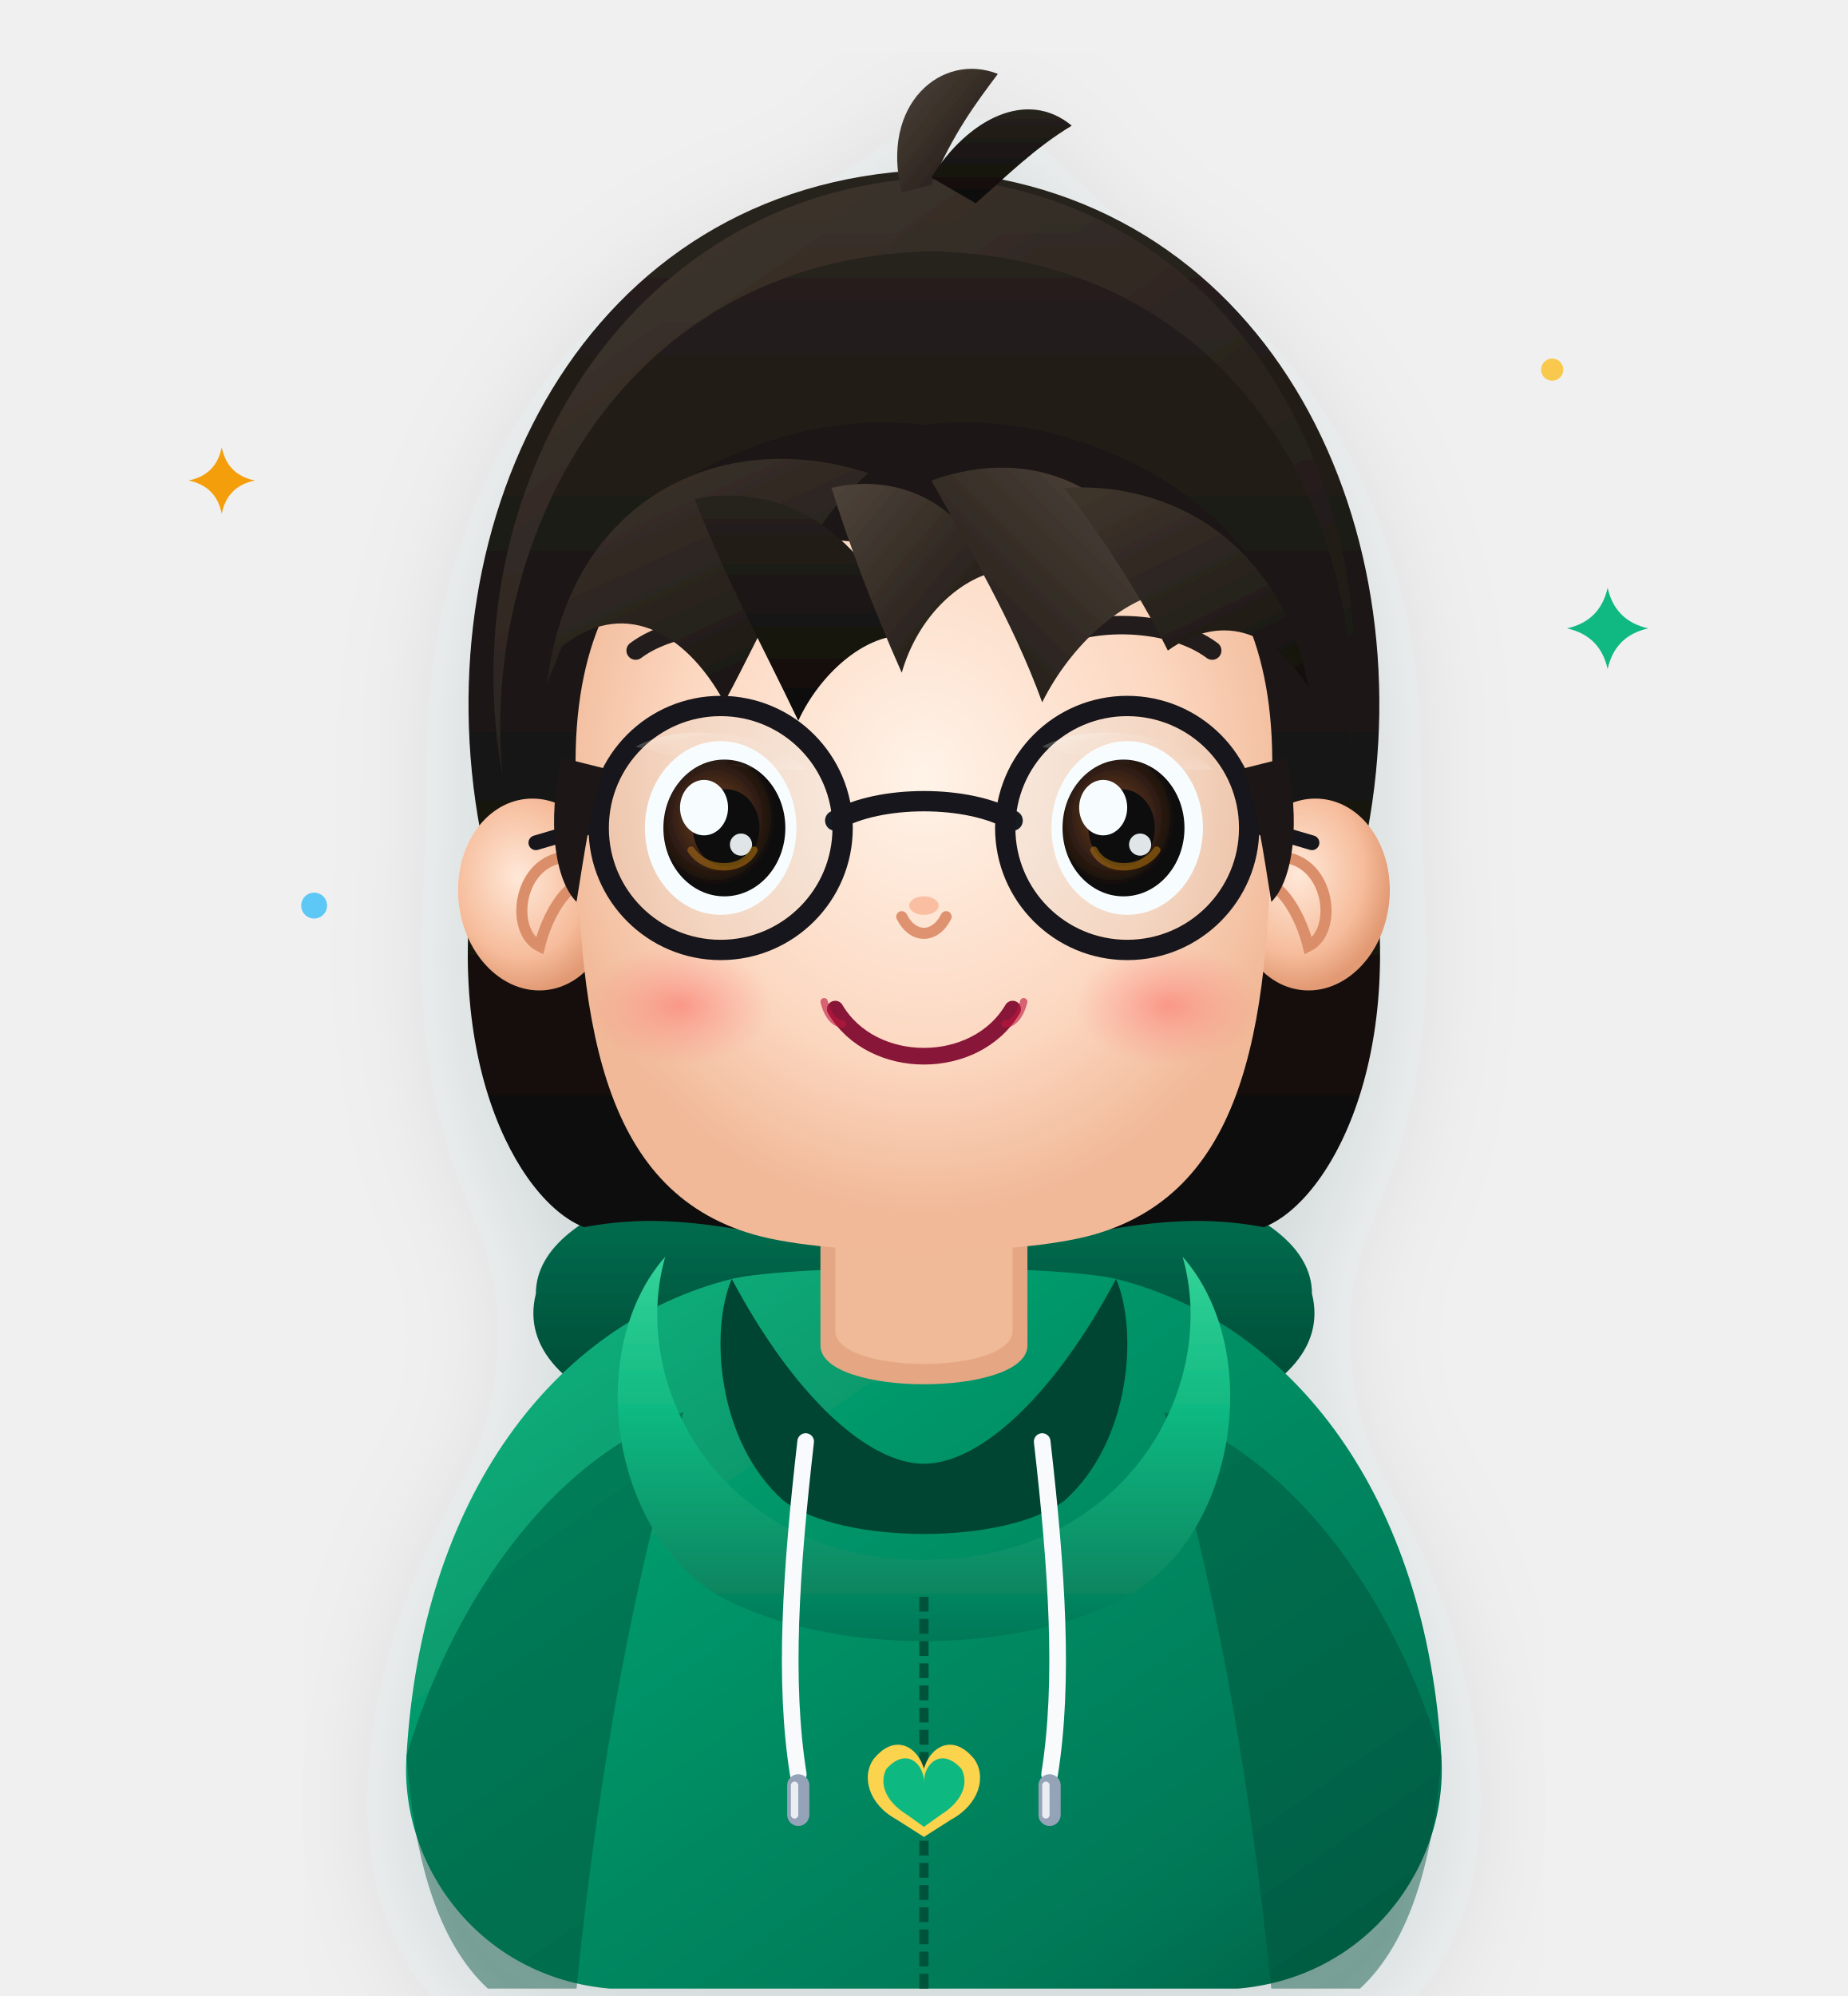
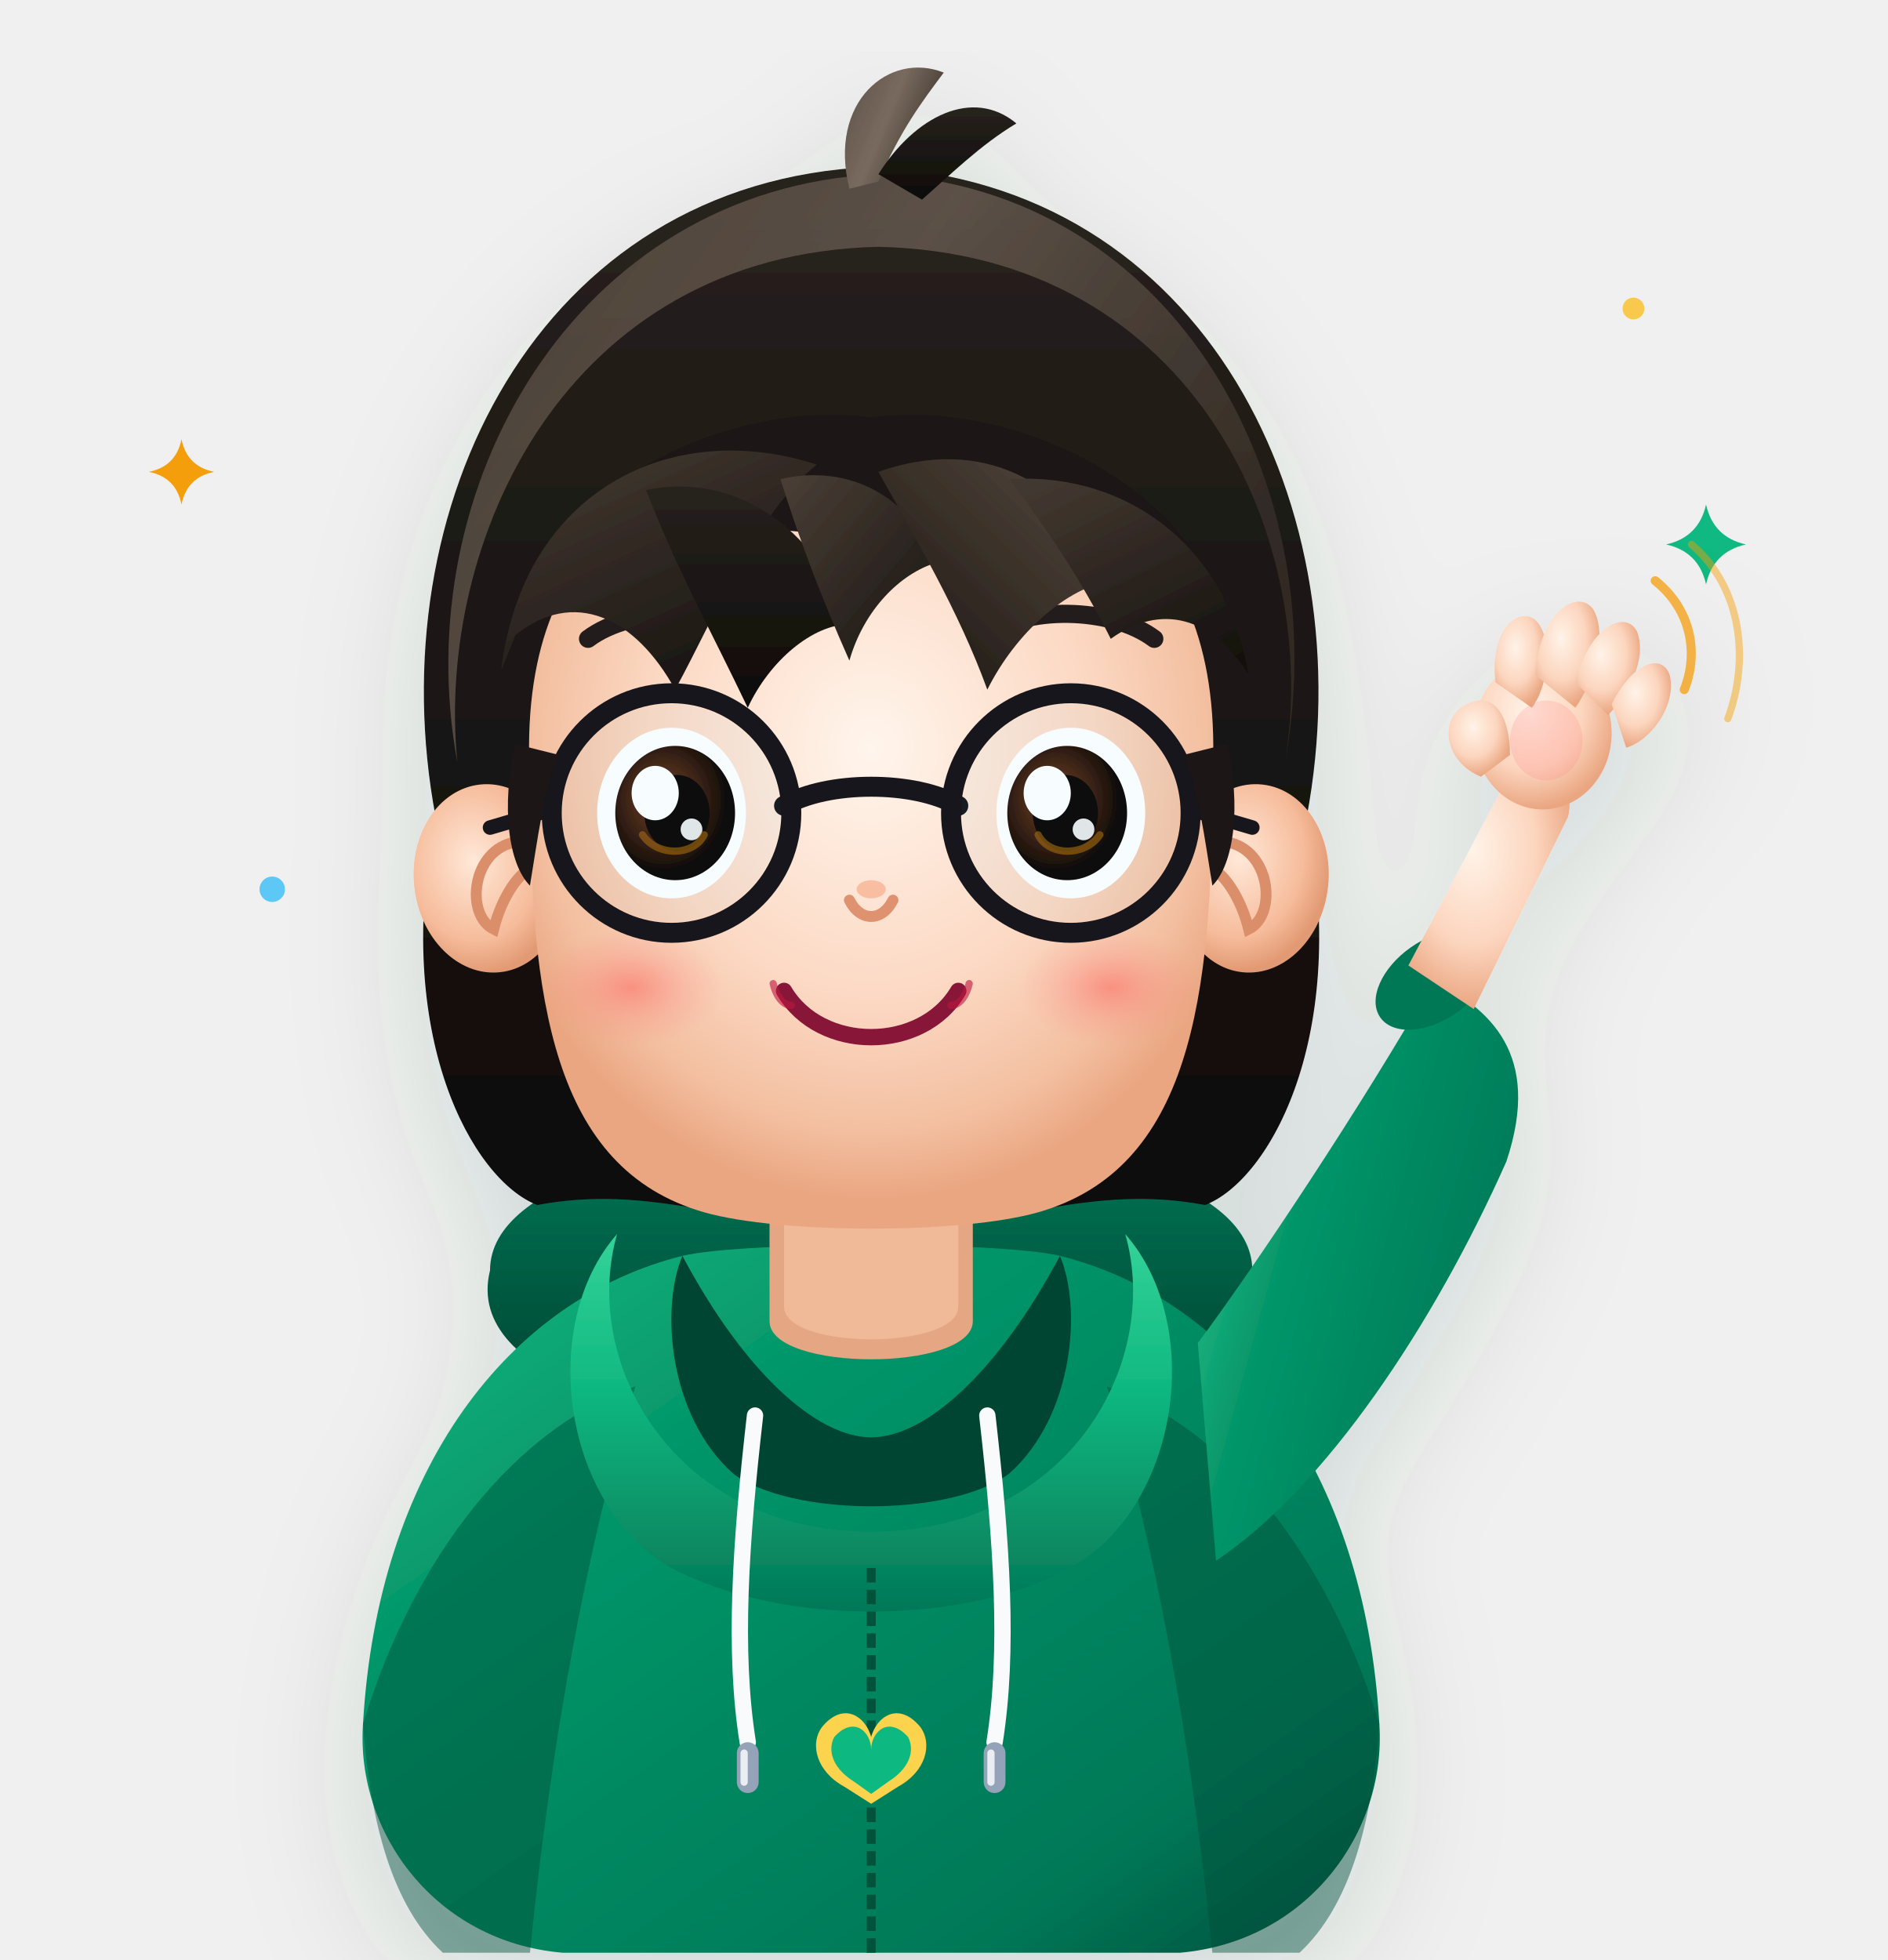
- <svg xmlns="http://www.w3.org/2000/svg" viewBox="0 0 500 540" width="100%" height="100%">
+ <svg xmlns="http://www.w3.org/2000/svg" viewBox="0 0 520 540" width="100%" height="100%">
  <defs>
-     <radialGradient id="skinGrad" cx="50%" cy="40%" r="55%">
+     <radialGradient id="skinGrad" cx="50%" cy="38%" r="58%">
+       <stop offset="0%" stop-color="#FFF5EC" />
+       <stop offset="55%" stop-color="#FCD9C4" />
+       <stop offset="85%" stop-color="#F3BFA0" />
+       <stop offset="100%" stop-color="#EAA681" />
+     </radialGradient>
+     <radialGradient id="handSkin" cx="40%" cy="35%" r="65%">
      <stop offset="0%" stop-color="#FFF3E8" />
-       <stop offset="65%" stop-color="#FCD7C0" />
-       <stop offset="100%" stop-color="#F1B998" />
+       <stop offset="60%" stop-color="#FCD5BE" />
+       <stop offset="100%" stop-color="#EAA681" />
    </radialGradient>
    <radialGradient id="earGrad" cx="40%" cy="40%" r="60%">
      <stop offset="0%" stop-color="#FFE8D8" />
      <stop offset="70%" stop-color="#F6BC9B" />
      <stop offset="100%" stop-color="#E29A74" />
    </radialGradient>
    <radialGradient id="cheekBlush" cx="50%" cy="50%" r="50%">
-       <stop offset="0%" stop-color="#FF5A5A" stop-opacity="0.45" />
-       <stop offset="60%" stop-color="#FF7575" stop-opacity="0.2" />
+       <stop offset="0%" stop-color="#FF5252" stop-opacity="0.45" />
+       <stop offset="60%" stop-color="#FF7575" stop-opacity="0.18" />
      <stop offset="100%" stop-color="#FF7575" stop-opacity="0" />
    </radialGradient>
    <linearGradient id="hairBase" x1="0%" y1="0%" x2="0%" y2="100%">
      <stop offset="0%" stop-color="#28221D" />
      <stop offset="50%" stop-color="#1A1613" />
      <stop offset="100%" stop-color="#0E0C0A" />
    </linearGradient>
    <linearGradient id="hairMid" x1="20%" y1="0%" x2="80%" y2="100%">
-       <stop offset="0%" stop-color="#3D342C" />
-       <stop offset="60%" stop-color="#27211C" />
+       <stop offset="0%" stop-color="#423830" />
+       <stop offset="55%" stop-color="#2A231E" />
      <stop offset="100%" stop-color="#14110E" />
    </linearGradient>
+     <linearGradient id="hairHighlight" x1="0%" y1="0%" x2="100%" y2="50%">
+       <stop offset="0%" stop-color="#5C5046" />
+       <stop offset="50%" stop-color="#786A5E" />
+       <stop offset="100%" stop-color="#3D342C" />
+     </linearGradient>
    <linearGradient id="hairStrandL" x1="0%" y1="0%" x2="100%" y2="100%">
-       <stop offset="0%" stop-color="#4F443B" />
-       <stop offset="50%" stop-color="#342C25" />
-       <stop offset="100%" stop-color="#1A1512" />
+       <stop offset="0%" stop-color="#4A3F36" />
+       <stop offset="60%" stop-color="#2C2520" />
+       <stop offset="100%" stop-color="#15120F" />
    </linearGradient>
    <linearGradient id="hairStrandR" x1="100%" y1="0%" x2="0%" y2="100%">
      <stop offset="0%" stop-color="#55493F" />
-       <stop offset="50%" stop-color="#362E27" />
-       <stop offset="100%" stop-color="#1A1512" />
-     </linearGradient>
-     <radialGradient id="irisGrad" cx="42%" cy="42%" r="50%">
-       <stop offset="0%" stop-color="#703C1D" />
-       <stop offset="45%" stop-color="#4E2713" />
-       <stop offset="85%" stop-color="#241006" />
-       <stop offset="100%" stop-color="#0D0502" />
+       <stop offset="60%" stop-color="#322A23" />
+       <stop offset="100%" stop-color="#15120F" />
+     </linearGradient>
+     <radialGradient id="irisGrad" cx="40%" cy="40%" r="52%">
+       <stop offset="0%" stop-color="#7C4322" />
+       <stop offset="40%" stop-color="#522A15" />
+       <stop offset="80%" stop-color="#281207" />
+       <stop offset="100%" stop-color="#0F0603" />
    </radialGradient>
    <linearGradient id="hoodieBody" x1="0%" y1="0%" x2="100%" y2="100%">
      <stop offset="0%" stop-color="#10B981" />
-       <stop offset="35%" stop-color="#059669" />
+       <stop offset="30%" stop-color="#059669" />
      <stop offset="80%" stop-color="#047857" />
-       <stop offset="100%" stop-color="#065F46" />
+       <stop offset="100%" stop-color="#064E3B" />
+     </linearGradient>
+     <linearGradient id="hoodieSleeve" x1="0%" y1="0%" x2="100%" y2="50%">
+       <stop offset="0%" stop-color="#34D399" />
+       <stop offset="40%" stop-color="#059669" />
+       <stop offset="100%" stop-color="#047857" />
    </linearGradient>
    <linearGradient id="hoodieCollar" x1="0%" y1="0%" x2="0%" y2="100%">
      <stop offset="0%" stop-color="#34D399" />
      <stop offset="40%" stop-color="#10B981" />
      <stop offset="100%" stop-color="#047857" />
    </linearGradient>
    <linearGradient id="hoodieInner" x1="0%" y1="0%" x2="0%" y2="100%">
      <stop offset="0%" stop-color="#047857" />
      <stop offset="100%" stop-color="#023E2C" />
+     </linearGradient>
+     <linearGradient id="stringGrad" x1="0%" y1="0%" x2="100%" y2="0%">
+       <stop offset="0%" stop-color="#FFFFFF" />
+       <stop offset="60%" stop-color="#F1F5F9" />
+       <stop offset="100%" stop-color="#CBD5E1" />
    </linearGradient>
    <linearGradient id="lensGlare" x1="0%" y1="0%" x2="100%" y2="100%">
      <stop offset="0%" stop-color="#FFFFFF" stop-opacity="0.45" />
      <stop offset="25%" stop-color="#FFFFFF" stop-opacity="0.12" />
      <stop offset="70%" stop-color="#FFFFFF" stop-opacity="0" />
      <stop offset="100%" stop-color="#FFFFFF" stop-opacity="0.18" />
    </linearGradient>
    <filter id="charDrop" x="-10%" y="-10%" width="120%" height="120%">
-       <feDropShadow dx="0" dy="14" stdDeviation="18" flood-color="#064E3B" flood-opacity="0.14" />
+       <feDropShadow dx="0" dy="14" stdDeviation="18" flood-color="#064E3B" flood-opacity="0.13" />
    </filter>
    <style>
      .char-root {
-         transform-origin: 250px 380px;
+         transform-origin: 240px 380px;
        animation: floatIdle 5s ease-in-out infinite;
      }
      .head-group {
-         transform-origin: 250px 240px;
+         transform-origin: 240px 240px;
        animation: headTilt 7s ease-in-out infinite;
      }
      .eye-blink-wrapper {
        transform-origin: 0px 0px;
        animation: naturalBlink 4.5s ease-in-out infinite;
      }
+       .hand-wave-group {
+         transform-origin: 400px 310px;
+         animation: waveGesture 2.8s ease-in-out infinite;
+       }
+       .hand-palm {
+         transform-origin: 420px 235px;
+         animation: palmWiggle 2.8s ease-in-out infinite;
+       }
      .string-l {
-         transform-origin: 218px 380px;
+         transform-origin: 208px 390px;
        animation: swayL 5s ease-in-out infinite;
      }
      .string-r {
-         transform-origin: 282px 380px;
+         transform-origin: 272px 390px;
        animation: swayR 5s ease-in-out infinite 0.5s;
      }
      .glare-sweep {
        animation: glareShift 5s ease-in-out infinite;
+       }
+       .mouth-anim {
+         animation: mouthTalk 2.8s ease-in-out infinite;
      }
      .spark-1 { animation: sparkBob 3.5s ease-in-out infinite; }
      .spark-2 { animation: sparkBob 4s ease-in-out infinite 0.8s; }

      @keyframes floatIdle {
        0%, 100% { transform: translateY(0px); }
-         50% { transform: translateY(-8px); }
+         50% { transform: translateY(-7px); }
      }
      @keyframes headTilt {
        0%, 100% { transform: rotate(0deg) translateY(0px); }
        35% { transform: rotate(1.2deg) translateY(-2px); }
-         70% { transform: rotate(-1.3deg) translateY(-1px); }
+         70% { transform: rotate(-1.2deg) translateY(-1px); }
      }
      @keyframes naturalBlink {
        0%, 45%, 55%, 100% { transform: scaleY(1); }
        48%, 52% { transform: scaleY(0.08); }
      }
+       @keyframes waveGesture {
+         0%, 100% { transform: rotate(0deg); }
+         20% { transform: rotate(-14deg); }
+         40% { transform: rotate(12deg); }
+         60% { transform: rotate(-10deg); }
+         80% { transform: rotate(8deg); }
+       }
+       @keyframes palmWiggle {
+         0%, 100% { transform: rotate(0deg); }
+         25% { transform: rotate(-8deg); }
+         50% { transform: rotate(10deg); }
+         75% { transform: rotate(-6deg); }
+       }
+       @keyframes mouthTalk {
+         0%, 10%, 90%, 100% { transform: scaleY(1); }
+         25%, 65% { transform: scaleY(1.35) translateY(1px); }
+         45% { transform: scaleY(0.9); }
+       }
      @keyframes swayL {
        0%, 100% { transform: rotate(0deg); }
-         50% { transform: rotate(2.8deg); }
+         50% { transform: rotate(2.5deg); }
      }
      @keyframes swayR {
        0%, 100% { transform: rotate(0deg); }
-         50% { transform: rotate(-2.8deg); }
+         50% { transform: rotate(-2.5deg); }
      }
      @keyframes glareShift {
        0%, 100% { opacity: 0.35; transform: translateX(0px); }
        50% { opacity: 0.75; transform: translateX(3px); }
      }
      @keyframes sparkBob {
        0%, 100% { transform: translateY(0px) scale(0.9); opacity: 0.6; }
        50% { transform: translateY(-7px) scale(1.15); opacity: 0.95; }
      }
    </style>
  </defs>
-   <g class="spark-1" transform="translate(60, 130)">
+   <g class="spark-1" transform="translate(50, 130)">
    <path d="M0 -9 Q1.5 -1.5 9 0 Q1.5 1.5 0 9 Q-1.5 1.5 -9 0 Q-1.5 -1.5 0 -9 Z" fill="#F59E0B" />
  </g>
-   <g class="spark-2" transform="translate(435, 170)">
+   <g class="spark-2" transform="translate(470, 150)">
    <path d="M0 -11 Q2 -2 11 0 Q2 2 0 11 Q-2 2 -11 0 Q-2 -2 0 -11 Z" fill="#10B981" />
  </g>
-   <circle cx="85" cy="245" r="3.5" fill="#38BDF8" opacity="0.8" />
-   <circle cx="420" cy="100" r="3" fill="#FBBF24" opacity="0.8" />
+   <circle cx="75" cy="245" r="3.5" fill="#38BDF8" opacity="0.8" />
+   <circle cx="450" cy="85" r="3" fill="#FBBF24" opacity="0.8" />
  <g class="char-root" filter="url(#charDrop)">
    <g id="bodyGroup">
-       <path d="M 145 350 C 145 300, 355 300, 355 350 C 370 410, 130 410, 145 350 Z" fill="url(#hoodieInner)" />
-       <path d="M 110 475 C 114 405, 150 358, 198 346 C 215 342, 285 342, 302 346 C 350 358, 386 405, 390 475 C 392 505, 370 535, 335 538 L 165 538 C 130 535, 108 505, 110 475 Z" fill="url(#hoodieBody)" />
-       <path d="M 110 475 C 122 435, 148 395, 185 382 C 172 425, 162 478, 156 538 L 132 538 C 118 525, 112 502, 110 475 Z" fill="#034D37" opacity="0.45" />
-       <path d="M 390 475 C 378 435, 352 395, 315 382 C 328 425, 338 478, 344 538 L 368 538 C 382 525, 388 502, 390 475 Z" fill="#034D37" opacity="0.45" />
-       <path d="M 180 340 C 170 375, 195 422, 250 422 C 305 422, 330 375, 320 340 C 342 365, 335 415, 305 432 C 275 448, 225 448, 195 432 C 165 415, 158 365, 180 340 Z" fill="url(#hoodieCollar)" />
-       <path d="M 198 346 C 215 378, 235 396, 250 396 C 265 396, 285 378, 302 346 C 308 360, 306 390, 288 406 C 272 418, 228 418, 212 406 C 194 390, 192 360, 198 346 Z" fill="#034531" />
-       <path d="M 222 328 L 222 364 C 222 378, 278 378, 278 364 L 278 328 Z" fill="#E5A683" />
-       <path d="M 226 335 L 226 360 C 226 372, 274 372, 274 360 L 274 335 Z" fill="#F0B998" />
-       <path d="M 250 432 L 250 538" stroke="#03533B" stroke-width="2.5" stroke-dasharray="4 2" />
-       <g transform="translate(250, 482) scale(0.68)">
+       <path d="M 135 350 C 135 300, 345 300, 345 350 C 360 410, 120 410, 135 350 Z" fill="url(#hoodieInner)" />
+       <path d="M 100 475 C 104 405, 140 358, 188 346 C 205 342, 275 342, 292 346 C 340 358, 376 405, 380 475 C 382 505, 360 535, 325 538 L 155 538 C 120 535, 98 505, 100 475 Z" fill="url(#hoodieBody)" />
+       <path d="M 100 475 C 112 435, 138 395, 175 382 C 162 425, 152 478, 146 538 L 122 538 C 108 525, 102 502, 100 475 Z" fill="#034D37" opacity="0.45" />
+       <path d="M 380 475 C 368 435, 342 395, 305 382 C 318 425, 328 478, 334 538 L 358 538 C 372 525, 378 502, 380 475 Z" fill="#034D37" opacity="0.45" />
+       <path d="M 170 340 C 160 375, 185 422, 240 422 C 295 422, 320 375, 310 340 C 332 365, 325 415, 295 432 C 265 448, 215 448, 185 432 C 155 415, 148 365, 170 340 Z" fill="url(#hoodieCollar)" />
+       <path d="M 188 346 C 205 378, 225 396, 240 396 C 255 396, 275 378, 292 346 C 298 360, 296 390, 278 406 C 262 418, 218 418, 202 406 C 184 390, 182 360, 188 346 Z" fill="#034531" />
+       <path d="M 212 328 L 212 364 C 212 378, 268 378, 268 364 L 268 328 Z" fill="#E5A683" />
+       <path d="M 216 335 L 216 360 C 216 372, 264 372, 264 360 L 264 335 Z" fill="#F0B998" />
+       <path d="M 240 432 L 240 538" stroke="#03533B" stroke-width="2.5" stroke-dasharray="4 2" />
+       <g transform="translate(240, 482) scale(0.68)">
        <path d="M -20 -9 C -11 -20, -2 -13, 0 -5 C 2 -13, 11 -20, 20 -9 C 25 -2, 22 9, 11 15 L 0 22 L -11 15 C -22 9, -25 -2, -20 -9 Z" fill="#FCD34D" />
        <path d="M -15 -5 C -7 -14, 0 -7, 0 0 C 0 -7, 7 -14, 15 -5 C 18 1, 15 8, 7 13 L 0 18 L -7 13 C -15 8, -18 1, -15 -5 Z" fill="#10B981" />
      </g>
      <g class="string-l">
-         <path d="M 218 390 C 214 425, 212 455, 216 480" fill="none" stroke="#F8FAFC" stroke-width="4.5" stroke-linecap="round" />
-         <rect x="213" y="480" width="6" height="14" rx="3" fill="#94A3B8" />
-         <rect x="214" y="482" width="2" height="10" rx="1" fill="#FFFFFF" opacity="0.8" />
+         <path d="M 208 390 C 204 425, 202 455, 206 480" fill="none" stroke="#F8FAFC" stroke-width="4.5" stroke-linecap="round" />
+         <rect x="203" y="480" width="6" height="14" rx="3" fill="#94A3B8" />
+         <rect x="204" y="482" width="2" height="10" rx="1" fill="#FFFFFF" opacity="0.8" />
      </g>
      <g class="string-r">
-         <path d="M 282 390 C 286 425, 288 455, 284 480" fill="none" stroke="#F8FAFC" stroke-width="4.5" stroke-linecap="round" />
-         <rect x="281" y="480" width="6" height="14" rx="3" fill="#94A3B8" />
-         <rect x="282" y="482" width="2" height="10" rx="1" fill="#FFFFFF" opacity="0.8" />
+         <path d="M 272 390 C 276 425, 278 455, 274 480" fill="none" stroke="#F8FAFC" stroke-width="4.5" stroke-linecap="round" />
+         <rect x="271" y="480" width="6" height="14" rx="3" fill="#94A3B8" />
+         <rect x="272" y="482" width="2" height="10" rx="1" fill="#FFFFFF" opacity="0.8" />
+       </g>
+     </g>
+     <g class="hand-wave-group">
+       <path d="M 330 370 C 345 350, 375 305, 395 270 C 410 278, 425 290, 415 320 C 395 365, 365 410, 335 430 Z" fill="url(#hoodieSleeve)" />
+       <ellipse cx="395" cy="270" rx="18" ry="11" transform="rotate(-35 395 270)" fill="#047857" />
+       <g class="hand-palm">
+         <path d="M 388 266 L 415 215 C 420 205, 435 212, 432 225 L 406 278 Z" fill="url(#handSkin)" />
+         <ellipse cx="425" cy="202" rx="19" ry="21" fill="url(#handSkin)" />
+         <path d="M 408 214 C 398 210, 396 198, 404 194 C 412 190, 416 198, 416 208 Z" fill="url(#handSkin)" />
+         <path d="M 412 188 C 410 172, 420 166, 424 172 C 428 178, 426 190, 422 195 Z" fill="url(#handSkin)" />
+         <path d="M 423 186 C 424 168, 435 162, 439 168 C 443 175, 439 188, 434 195 Z" fill="url(#handSkin)" />
+         <path d="M 434 188 C 438 172, 448 168, 451 174 C 454 182, 448 192, 443 197 Z" fill="url(#handSkin)" />
+         <path d="M 444 194 C 450 182, 458 180, 460 186 C 462 194, 455 204, 448 206 Z" fill="url(#handSkin)" />
+         <ellipse cx="426" cy="204" rx="10" ry="11" fill="#FF8A8A" opacity="0.25" />
+         <path d="M 456 160 C 466 168, 468 180, 464 190" fill="none" stroke="#F59E0B" stroke-width="2.5" stroke-linecap="round" opacity="0.75" />
+         <path d="M 466 150 C 480 162, 482 182, 476 198" fill="none" stroke="#F59E0B" stroke-width="2" stroke-linecap="round" opacity="0.45" />
      </g>
    </g>
    <g class="head-group">
-       <path d="M 130 225 C 114 140, 158 50, 250 46 C 342 50, 386 140, 370 225 C 382 285, 360 325, 342 332 C 310 326, 290 338, 250 338 C 210 338, 190 326, 158 332 C 140 325, 118 285, 130 225 Z" fill="url(#hairBase)" />
+       <path d="M 120 225 C 104 140, 148 50, 240 46 C 332 50, 376 140, 360 225 C 372 285, 350 325, 332 332 C 300 326, 280 338, 240 338 C 200 338, 180 326, 148 332 C 130 325, 108 285, 120 225 Z" fill="url(#hairBase)" />
      <g id="earL">
-         <ellipse cx="145" cy="242" rx="21" ry="26" transform="rotate(-6 145 242)" fill="url(#earGrad)" />
-         <path d="M 152 232 C 140 234, 138 252, 146 256 C 148 248, 152 242, 155 240" fill="none" stroke="#DB8E6B" stroke-width="3" stroke-linecap="round" />
+         <ellipse cx="135" cy="242" rx="21" ry="26" transform="rotate(-6 135 242)" fill="url(#earGrad)" />
+         <path d="M 142 232 C 130 234, 128 252, 136 256 C 138 248, 142 242, 145 240" fill="none" stroke="#DB8E6B" stroke-width="3" stroke-linecap="round" />
      </g>
      <g id="earR">
-         <ellipse cx="355" cy="242" rx="21" ry="26" transform="rotate(6 355 242)" fill="url(#earGrad)" />
-         <path d="M 348 232 C 360 234, 362 252, 354 256 C 352 248, 348 242, 345 240" fill="none" stroke="#DB8E6B" stroke-width="3" stroke-linecap="round" />
-       </g>
-       <path d="M 156 215 C 152 145, 195 125, 250 125 C 305 125, 348 145, 344 215 C 344 275, 338 322, 296 334 C 275 340, 225 340, 204 334 C 162 322, 156 275, 156 215 Z" fill="url(#skinGrad)" />
-       <ellipse cx="184" cy="272" rx="25" ry="16" fill="url(#cheekBlush)" />
-       <ellipse cx="316" cy="272" rx="25" ry="16" fill="url(#cheekBlush)" />
-       <path d="M 244 248 C 247 254, 253 254, 256 248" fill="none" stroke="#DE9270" stroke-width="3" stroke-linecap="round" />
-       <ellipse cx="250" cy="245" rx="4" ry="2.5" fill="#F8B190" opacity="0.75" />
-       <path d="M 226 273 C 236 290, 264 290, 274 273" fill="none" stroke="#881337" stroke-width="4.5" stroke-linecap="round" />
-       <path d="M 223 271 C 224 275, 226 277, 228 277" fill="none" stroke="#BE123C" stroke-width="2" stroke-linecap="round" opacity="0.6" />
-       <path d="M 277 271 C 276 275, 274 277, 272 277" fill="none" stroke="#BE123C" stroke-width="2" stroke-linecap="round" opacity="0.6" />
-       <g id="eyeL" transform="translate(195, 224)">
+         <ellipse cx="345" cy="242" rx="21" ry="26" transform="rotate(6 345 242)" fill="url(#earGrad)" />
+         <path d="M 338 232 C 350 234, 352 252, 344 256 C 342 248, 338 242, 335 240" fill="none" stroke="#DB8E6B" stroke-width="3" stroke-linecap="round" />
+       </g>
+       <path d="M 146 215 C 142 145, 185 125, 240 125 C 295 125, 338 145, 334 215 C 334 275, 328 322, 286 334 C 265 340, 215 340, 194 334 C 152 322, 146 275, 146 215 Z" fill="url(#skinGrad)" />
+       <ellipse cx="174" cy="272" rx="25" ry="16" fill="url(#cheekBlush)" />
+       <ellipse cx="306" cy="272" rx="25" ry="16" fill="url(#cheekBlush)" />
+       <path d="M 234 248 C 237 254, 243 254, 246 248" fill="none" stroke="#DE9270" stroke-width="3" stroke-linecap="round" />
+       <ellipse cx="240" cy="245" rx="4" ry="2.5" fill="#F8B190" opacity="0.75" />
+       <g class="mouth-anim" style="transform-origin: 240px 274px;">
+         <path d="M 216 273 C 226 290, 254 290, 264 273" fill="none" stroke="#881337" stroke-width="4.5" stroke-linecap="round" />
+         <path d="M 213 271 C 214 275, 216 277, 218 277" fill="none" stroke="#BE123C" stroke-width="2" stroke-linecap="round" opacity="0.6" />
+         <path d="M 267 271 C 266 275, 264 277, 262 277" fill="none" stroke="#BE123C" stroke-width="2" stroke-linecap="round" opacity="0.6" />
+       </g>
+       <g id="eyeL" transform="translate(185, 224)">
        <g class="eye-blink-wrapper">
          <ellipse cx="0" cy="0" rx="20.5" ry="23.5" fill="#FFFFFF" />
          <ellipse cx="1" cy="0" rx="16.5" ry="18.5" fill="url(#irisGrad)" />
          <ellipse cx="1.5" cy="0" rx="9" ry="10.5" fill="#0A0806" />
          <ellipse cx="-4.5" cy="-5.5" rx="6.5" ry="7.5" fill="#FFFFFF" />
          <circle cx="5.5" cy="4.5" r="3" fill="#FFFFFF" opacity="0.9" />
          <path d="M -8 6 C -4 12, 6 12, 9 6" fill="none" stroke="#A16207" stroke-width="2" stroke-linecap="round" opacity="0.65" />
        </g>
      </g>
-       <g id="eyeR" transform="translate(305, 224)">
+       <g id="eyeR" transform="translate(295, 224)">
        <g class="eye-blink-wrapper">
          <ellipse cx="0" cy="0" rx="20.5" ry="23.5" fill="#FFFFFF" />
          <ellipse cx="-1" cy="0" rx="16.5" ry="18.5" fill="url(#irisGrad)" />
          <ellipse cx="-1.5" cy="0" rx="9" ry="10.5" fill="#0A0806" />
          <ellipse cx="-6.5" cy="-5.5" rx="6.5" ry="7.5" fill="#FFFFFF" />
          <circle cx="3.5" cy="4.5" r="3" fill="#FFFFFF" opacity="0.9" />
          <path d="M -9 6 C -6 12, 4 12, 8 6" fill="none" stroke="#A16207" stroke-width="2" stroke-linecap="round" opacity="0.65" />
        </g>
      </g>
-       <path d="M 172 176 C 184 167, 208 167, 218 175" fill="none" stroke="#241E1A" stroke-width="5" stroke-linecap="round" />
-       <path d="M 282 175 C 292 167, 316 167, 328 176" fill="none" stroke="#241E1A" stroke-width="5" stroke-linecap="round" />
+       <path d="M 162 176 C 174 167, 198 167, 208 175" fill="none" stroke="#241E1A" stroke-width="5" stroke-linecap="round" />
+       <path d="M 272 175 C 282 167, 306 167, 318 176" fill="none" stroke="#241E1A" stroke-width="5" stroke-linecap="round" />
      <g id="glasses">
-         <path d="M 226 222 C 238 215, 262 215, 274 222" fill="none" stroke="#18181B" stroke-width="5.5" stroke-linecap="round" />
-         <circle cx="195" cy="224" r="33" fill="none" stroke="#18181B" stroke-width="5.5" />
-         <circle cx="195" cy="224" r="30" fill="#38BDF8" fill-opacity="0.04" />
-         <path class="glare-sweep" d="M 172 202 C 185 195, 208 198, 218 208 C 210 209, 190 207, 172 202 Z" fill="url(#lensGlare)" />
-         <circle cx="305" cy="224" r="33" fill="none" stroke="#18181B" stroke-width="5.5" />
-         <circle cx="305" cy="224" r="30" fill="#38BDF8" fill-opacity="0.04" />
-         <path class="glare-sweep" d="M 282 202 C 295 195, 318 198, 328 208 C 320 209, 300 207, 282 202 Z" fill="url(#lensGlare)" />
-         <path d="M 162 223 L 145 228" fill="none" stroke="#18181B" stroke-width="4" stroke-linecap="round" />
-         <path d="M 338 223 L 355 228" fill="none" stroke="#18181B" stroke-width="4" stroke-linecap="round" />
+         <path d="M 216 222 C 228 215, 252 215, 264 222" fill="none" stroke="#18181B" stroke-width="5.5" stroke-linecap="round" />
+         <circle cx="185" cy="224" r="33" fill="none" stroke="#18181B" stroke-width="5.5" />
+         <circle cx="185" cy="224" r="30" fill="#38BDF8" fill-opacity="0.04" />
+         <path class="glare-sweep" d="M 162 202 C 175 195, 198 198, 208 208 C 200 209, 180 207, 162 202 Z" fill="url(#lensSheen)" />
+         <circle cx="295" cy="224" r="33" fill="none" stroke="#18181B" stroke-width="5.5" />
+         <circle cx="295" cy="224" r="30" fill="#38BDF8" fill-opacity="0.04" />
+         <path class="glare-sweep" d="M 272 202 C 285 195, 308 198, 318 208 C 310 209, 290 207, 272 202 Z" fill="url(#lensSheen)" />
+         <path d="M 152 223 L 135 228" fill="none" stroke="#18181B" stroke-width="4" stroke-linecap="round" />
+         <path d="M 328 223 L 345 228" fill="none" stroke="#18181B" stroke-width="4" stroke-linecap="round" />
      </g>
      <g id="naturalHair">
-         <path d="M 136 210 C 122 135, 168 52, 252 48 C 335 52, 378 135, 364 210 C 374 150, 340 70, 252 68 C 165 70, 130 150, 136 210 Z" fill="url(#hairStrandL)" opacity="0.65" />
-         <path d="M 152 170 C 165 130, 215 110, 250 115 C 285 110, 335 130, 348 170 C 335 155, 305 142, 275 146 C 255 148, 245 148, 225 146 C 195 142, 165 155, 152 170 Z" fill="#1C1814" />
-         <path d="M 148 185 C 154 135, 195 115, 235 128 C 218 142, 208 168, 196 190 C 185 170, 168 162, 152 175 Z" fill="url(#hairMid)" />
-         <path d="M 188 135 C 212 130, 235 145, 244 172 C 234 172, 222 182, 216 195 C 206 174, 196 156, 188 135 Z" fill="url(#hairBase)" />
-         <path d="M 225 132 C 242 128, 260 135, 268 155 C 258 158, 248 168, 244 182 C 236 164, 230 148, 225 132 Z" fill="url(#hairStrandL)" />
-         <path d="M 252 130 C 280 120, 305 132, 316 160 C 304 162, 290 174, 282 190 C 274 168, 262 148, 252 130 Z" fill="url(#hairStrandR)" />
-         <path d="M 288 132 C 320 130, 348 150, 354 186 C 344 170, 330 166, 316 176 C 308 160, 298 145, 288 132 Z" fill="url(#hairMid)" />
-         <path d="M 152 205 C 148 222, 150 238, 156 244 C 158 232, 160 216, 164 208 Z" fill="#1A1613" />
-         <path d="M 348 205 C 352 222, 350 238, 344 244 C 342 232, 340 216, 336 208 Z" fill="#1A1613" />
-         <path d="M 244 52 C 238 28, 255 14, 270 20 C 264 28, 258 36, 252 50 Z" fill="url(#hairStrandL)" />
-         <path d="M 252 48 C 262 32, 278 24, 290 34 C 280 40, 272 48, 264 55 Z" fill="url(#hairBase)" />
+         <path d="M 126 210 C 112 135, 158 52, 242 48 C 325 52, 368 135, 354 210 C 364 150, 330 70, 242 68 C 155 70, 120 150, 126 210 Z" fill="url(#hairHighlight)" opacity="0.65" />
+         <path d="M 142 170 C 155 130, 205 110, 240 115 C 275 110, 325 130, 338 170 C 325 155, 295 142, 265 146 C 245 148, 235 148, 215 146 C 185 142, 155 155, 142 170 Z" fill="#1C1814" />
+         <path d="M 138 185 C 144 135, 185 115, 225 128 C 208 142, 198 168, 186 190 C 175 170, 158 162, 142 175 Z" fill="url(#hairMid)" />
+         <path d="M 178 135 C 202 130, 225 145, 234 172 C 224 172, 212 182, 206 195 C 196 174, 186 156, 178 135 Z" fill="url(#hairBase)" />
+         <path d="M 215 132 C 232 128, 250 135, 258 155 C 248 158, 238 168, 234 182 C 226 164, 220 148, 215 132 Z" fill="url(#hairStrandL)" />
+         <path d="M 242 130 C 270 120, 295 132, 306 160 C 294 162, 280 174, 272 190 C 264 168, 252 148, 242 130 Z" fill="url(#hairStrandR)" />
+         <path d="M 278 132 C 310 130, 338 150, 344 186 C 334 170, 320 166, 306 176 C 298 160, 288 145, 278 132 Z" fill="url(#hairMid)" />
+         <path d="M 142 205 C 138 222, 140 238, 146 244 C 148 232, 150 216, 154 208 Z" fill="#1A1613" />
+         <path d="M 338 205 C 342 222, 340 238, 334 244 C 332 232, 330 216, 326 208 Z" fill="#1A1613" />
+         <path d="M 234 52 C 228 28, 245 14, 260 20 C 254 28, 248 36, 242 50 Z" fill="url(#hairHighlight)" />
+         <path d="M 242 48 C 252 32, 268 24, 280 34 C 270 40, 262 48, 254 55 Z" fill="url(#hairBase)" />
      </g>
    </g>
  </g>
</svg>
